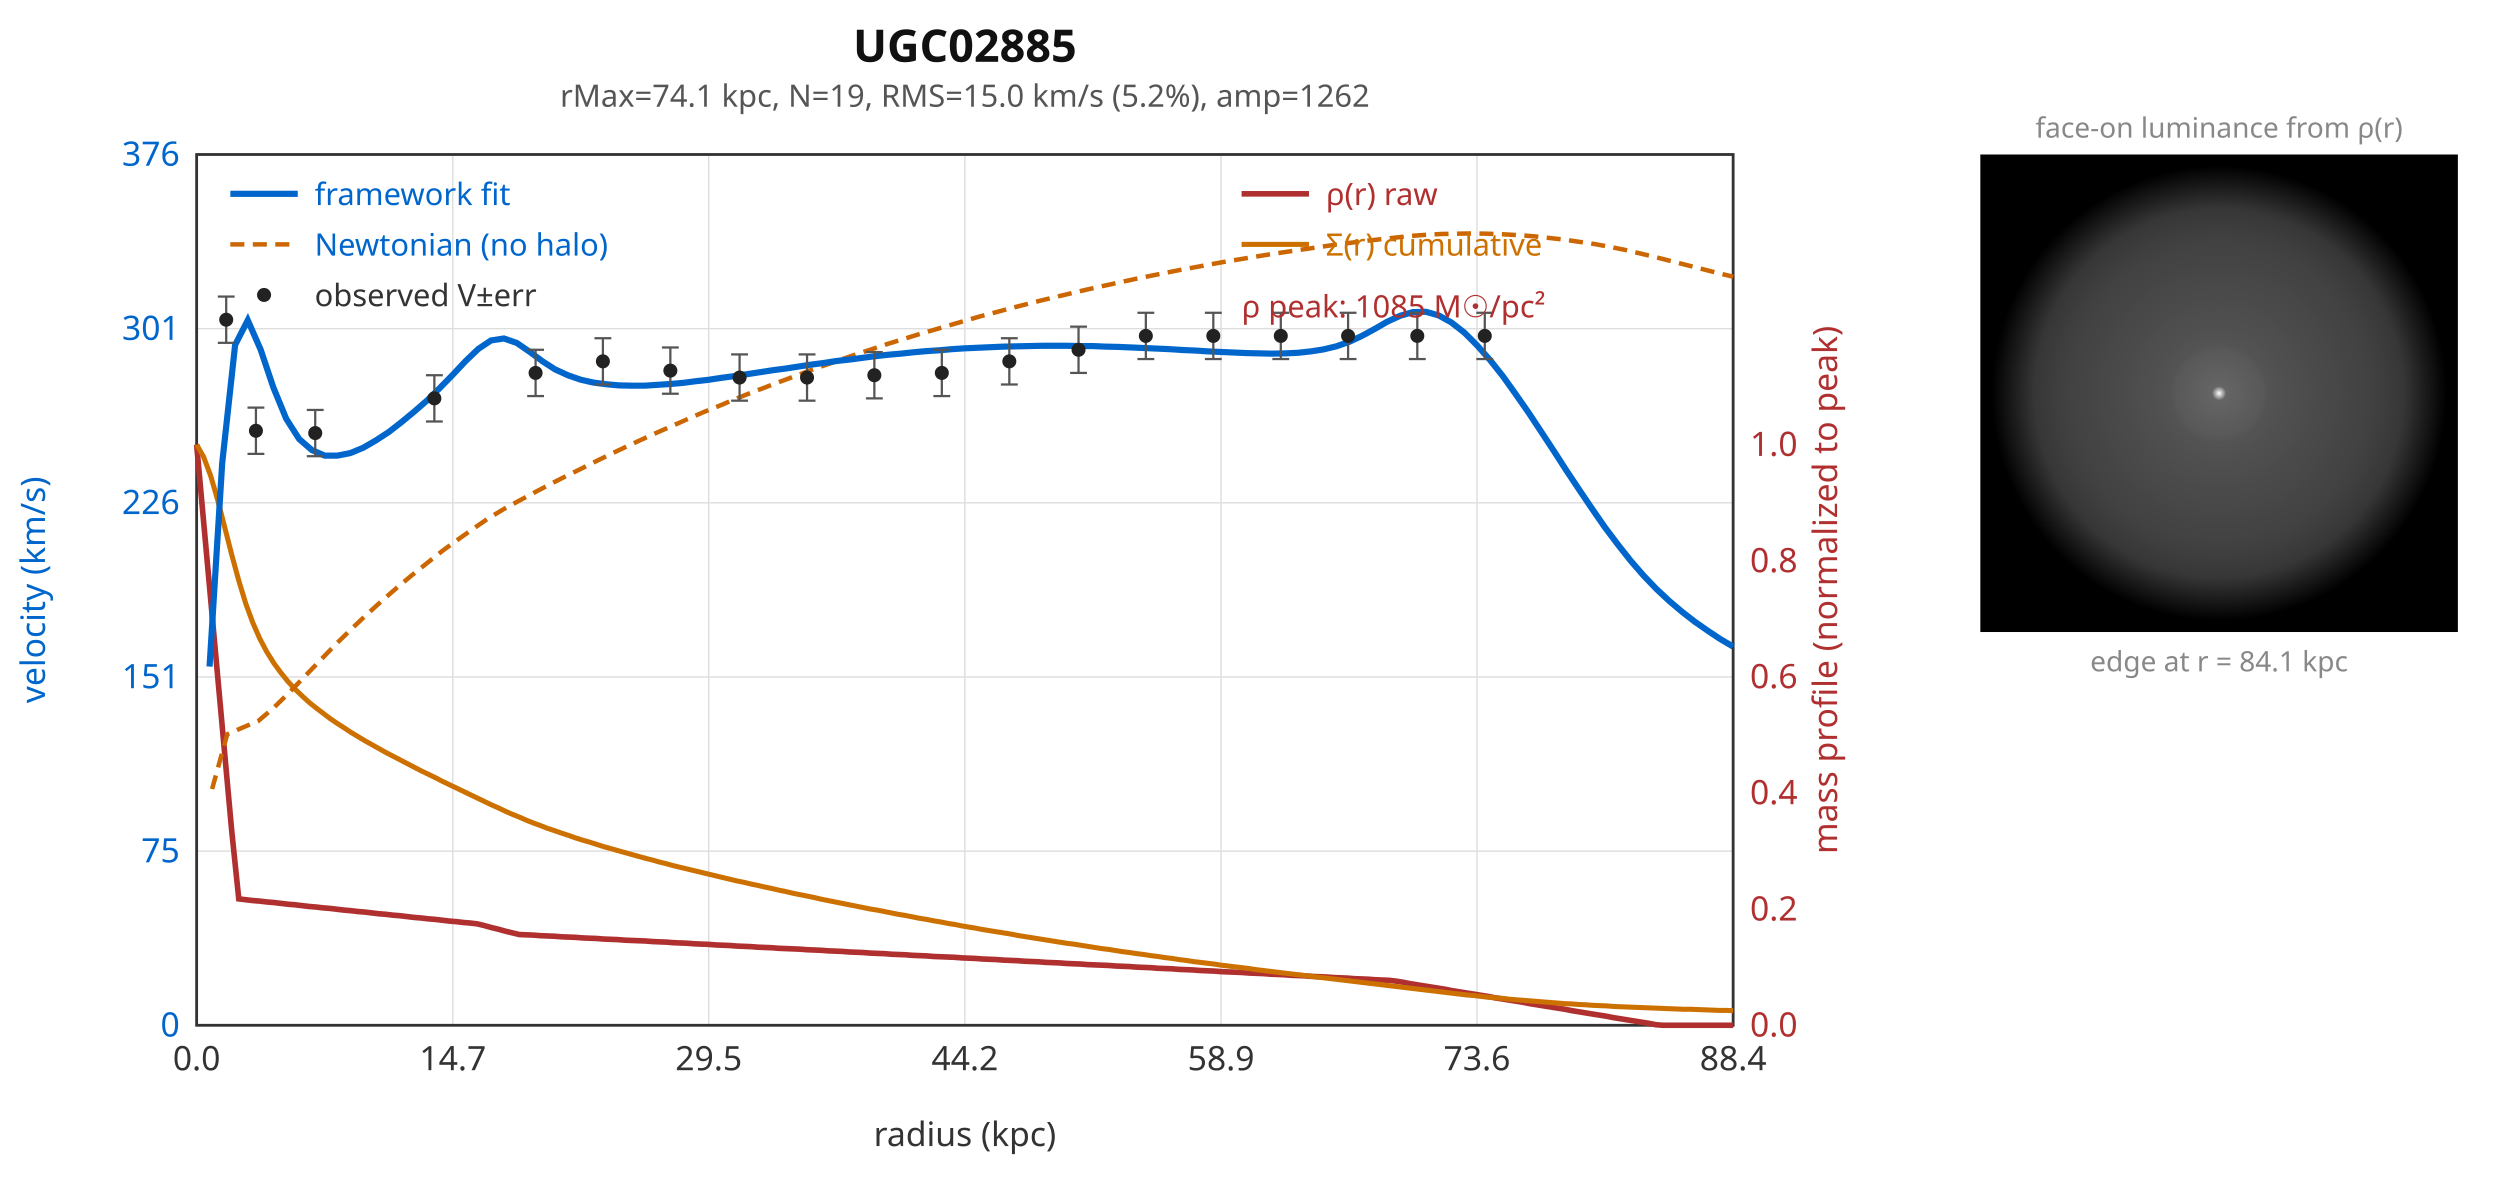
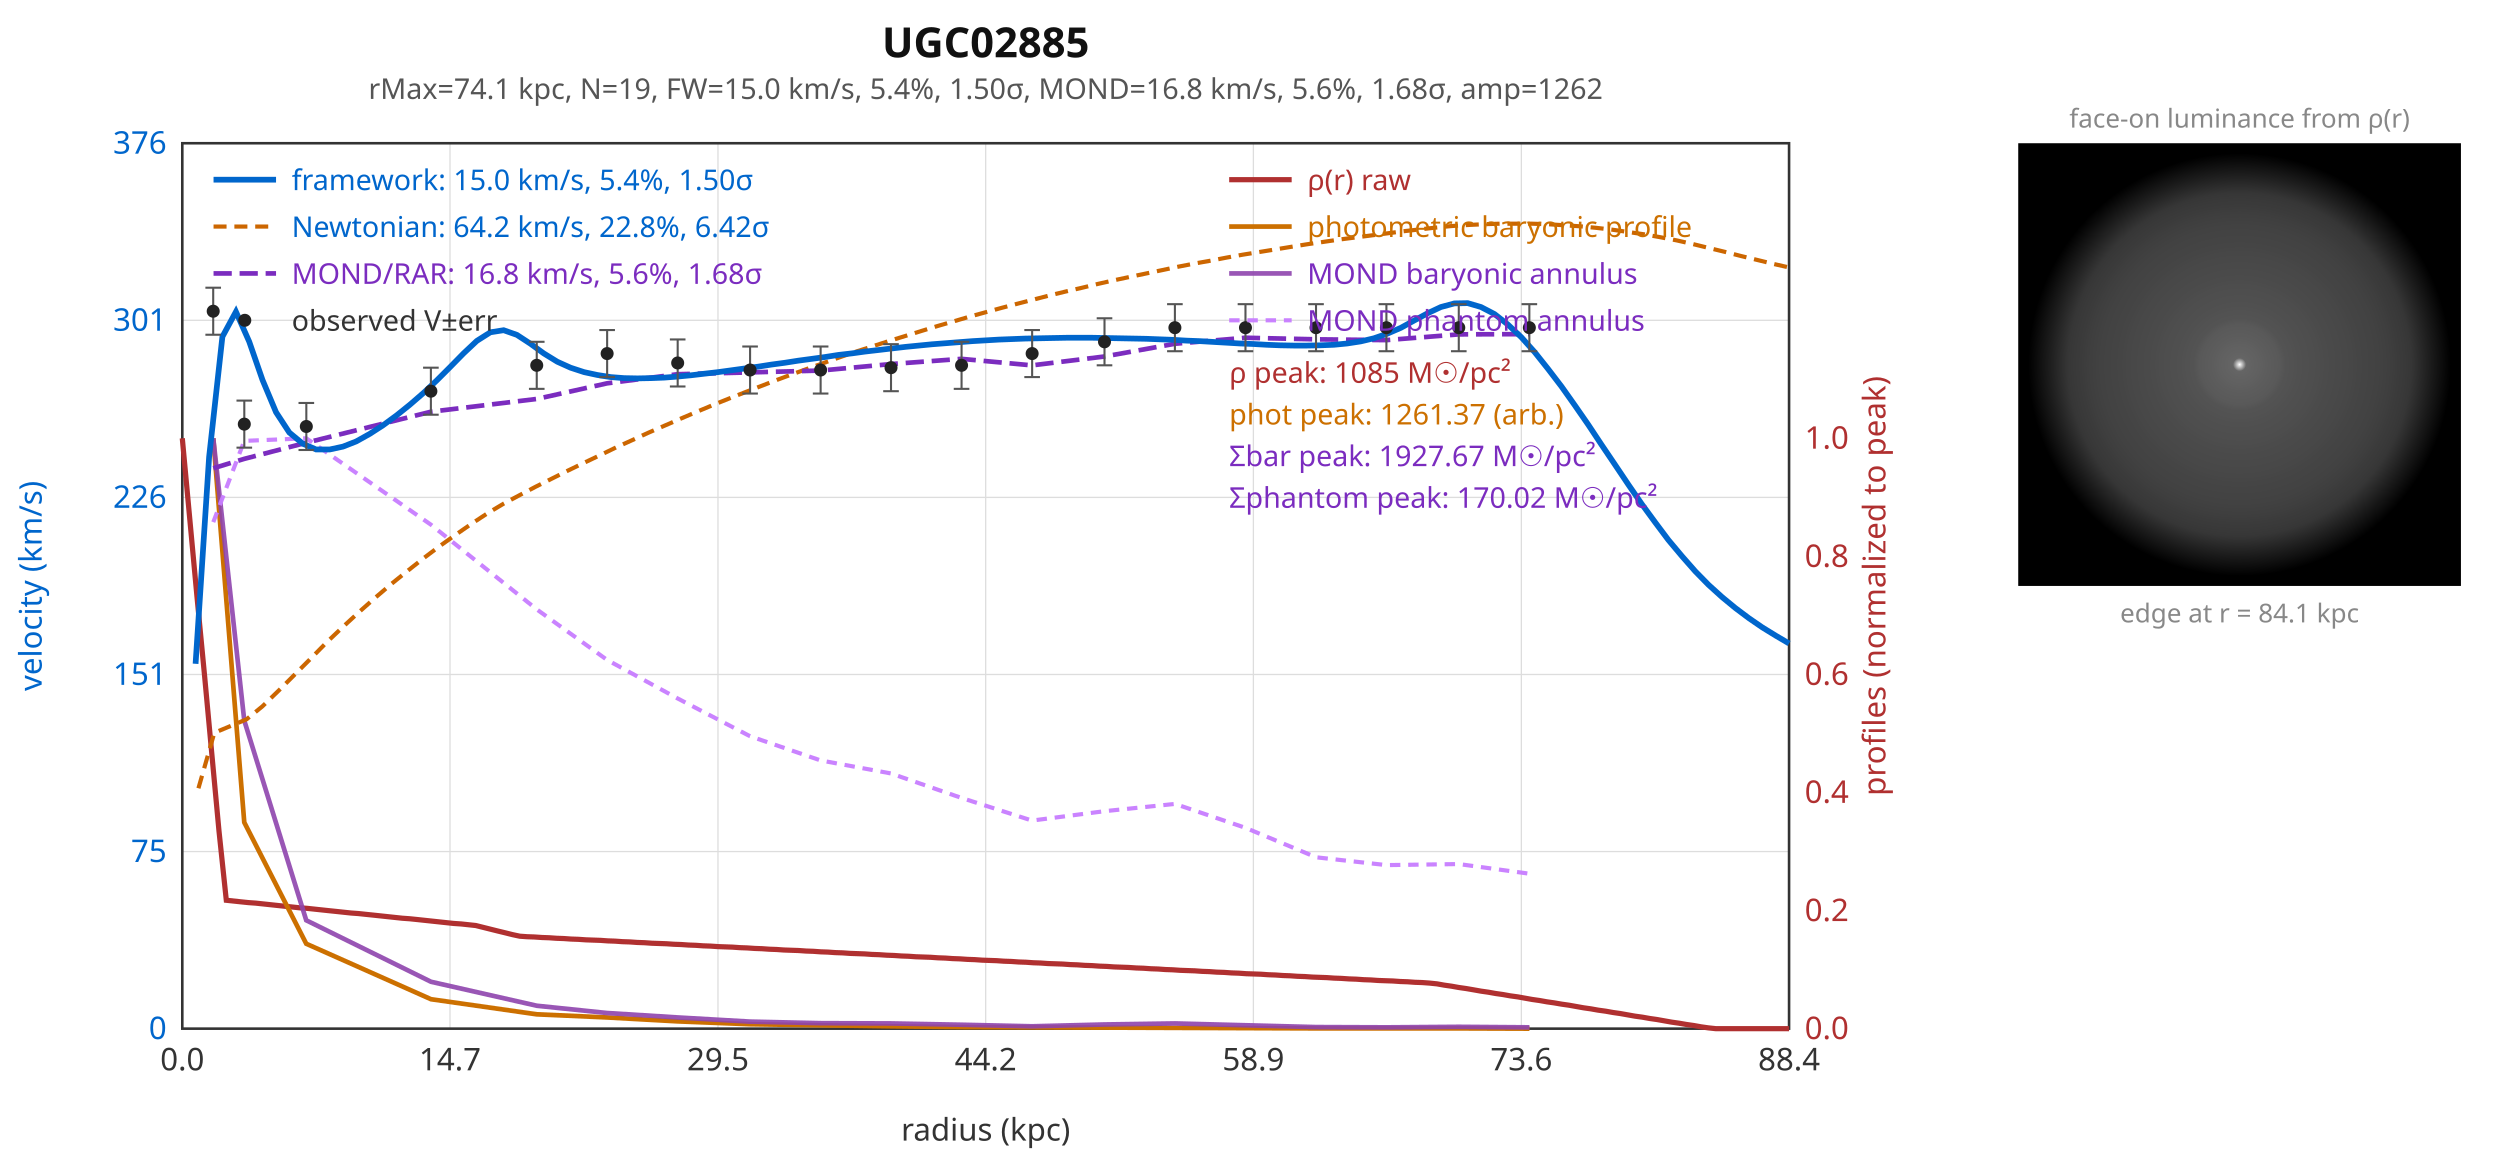
- <svg xmlns="http://www.w3.org/2000/svg" viewBox="0 0 890 420" width="890" height="420" font-family="sans-serif" font-size="12">
+ <svg xmlns="http://www.w3.org/2000/svg" viewBox="0 0 960 450" width="960" height="450" font-family="sans-serif" font-size="12">
  <style>
  .ax { stroke: #333; stroke-width: 1; fill: none; }
  .grid { stroke: #ddd; stroke-width: 0.5; fill: none; }
  .lbl { fill: #333; }
  .lbl-l { fill: #0066cc; }
  .lbl-r { fill: #b03030; }
  .obs { fill: #222; }
  .err { stroke: #555; stroke-width: 0.8; fill: none; }
  .fw { stroke: #0066cc; stroke-width: 2.2; fill: none; }
  .nt { stroke: #cc6600; stroke-width: 1.6; fill: none; stroke-dasharray: 5,3; }
-   .lbl-s { fill: #cc7000; }
+   .mond { stroke: #7b2cbf; stroke-width: 1.8; fill: none; stroke-dasharray: 7,3; }
+   .lbl-p { fill: #cc7000; }
+   .lbl-m { fill: #7b2cbf; }
  .rho { stroke: #b03030; stroke-width: 2.0; fill: none; }
-   .sig { stroke: #cc7000; stroke-width: 1.8; fill: none; }
+   .phot { stroke: #cc7000; stroke-width: 1.8; fill: none; }
+   .mbar { stroke: #8e44ad; stroke-width: 1.8; fill: none; opacity: 0.9; }
+   .mph { stroke: #c77dff; stroke-width: 1.6; fill: none; stroke-dasharray: 4,3; opacity: 0.95; }
  .title { fill: #111; font-size: 16px; font-weight: 600; }
  .subtitle { fill: #555; font-size: 11px; }
  .preview-bg { fill: #000; }
  .preview-lbl { fill: #888; font-size: 10px; }
  .legend { font-size: 11px; }
</style>
-   <text x="343.5" y="22" text-anchor="middle" class="title">UGC02885</text>
-   <text x="343.5" y="38" text-anchor="middle" class="subtitle">rMax=74.1 kpc, N=19, RMS=15.0 km/s (5.2%), amp=1262</text>
-   <line x1="70" y1="365.0" x2="617" y2="365.0" class="grid" />
-   <text x="64" y="369.0" text-anchor="end" class="lbl-l">0</text>
-   <line x1="70" y1="303.0" x2="617" y2="303.0" class="grid" />
-   <text x="64" y="307.0" text-anchor="end" class="lbl-l">75</text>
-   <line x1="70" y1="241.0" x2="617" y2="241.0" class="grid" />
-   <text x="64" y="245.0" text-anchor="end" class="lbl-l">151</text>
-   <line x1="70" y1="179.0" x2="617" y2="179.0" class="grid" />
-   <text x="64" y="183.0" text-anchor="end" class="lbl-l">226</text>
-   <line x1="70" y1="117.0" x2="617" y2="117.0" class="grid" />
-   <text x="64" y="121.0" text-anchor="end" class="lbl-l">301</text>
-   <line x1="70" y1="55.0" x2="617" y2="55.0" class="grid" />
+   <text x="378.5" y="22" text-anchor="middle" class="title">UGC02885</text>
+   <text x="378.5" y="38" text-anchor="middle" class="subtitle">rMax=74.1 kpc, N=19, FW=15.0 km/s, 5.4%, 1.50σ, MOND=16.8 km/s, 5.6%, 1.68σ, amp=1262</text>
+   <line x1="70" y1="395.0" x2="687" y2="395.0" class="grid" />
+   <text x="64" y="399.0" text-anchor="end" class="lbl-l">0</text>
+   <line x1="70" y1="327.0" x2="687" y2="327.0" class="grid" />
+   <text x="64" y="331.0" text-anchor="end" class="lbl-l">75</text>
+   <line x1="70" y1="259.0" x2="687" y2="259.0" class="grid" />
+   <text x="64" y="263.0" text-anchor="end" class="lbl-l">151</text>
+   <line x1="70" y1="191.0" x2="687" y2="191.0" class="grid" />
+   <text x="64" y="195.0" text-anchor="end" class="lbl-l">226</text>
+   <line x1="70" y1="123.0" x2="687" y2="123.0" class="grid" />
+   <text x="64" y="127.0" text-anchor="end" class="lbl-l">301</text>
+   <line x1="70" y1="55.0" x2="687" y2="55.0" class="grid" />
  <text x="64" y="59.0" text-anchor="end" class="lbl-l">376</text>
-   <text x="623" y="369.0" text-anchor="start" class="lbl-r">0.0</text>
-   <text x="623" y="327.7" text-anchor="start" class="lbl-r">0.2</text>
-   <text x="623" y="286.3" text-anchor="start" class="lbl-r">0.4</text>
-   <text x="623" y="245.0" text-anchor="start" class="lbl-r">0.6</text>
-   <text x="623" y="203.7" text-anchor="start" class="lbl-r">0.8</text>
-   <text x="623" y="162.3" text-anchor="start" class="lbl-r">1.0</text>
-   <line x1="70.0" y1="55" x2="70.0" y2="365" class="grid" />
-   <text x="70.0" y="381" text-anchor="middle" class="lbl">0.0</text>
-   <line x1="161.2" y1="55" x2="161.2" y2="365" class="grid" />
-   <text x="161.2" y="381" text-anchor="middle" class="lbl">14.7</text>
-   <line x1="252.3" y1="55" x2="252.3" y2="365" class="grid" />
-   <text x="252.3" y="381" text-anchor="middle" class="lbl">29.5</text>
-   <line x1="343.5" y1="55" x2="343.5" y2="365" class="grid" />
-   <text x="343.5" y="381" text-anchor="middle" class="lbl">44.2</text>
-   <line x1="434.7" y1="55" x2="434.7" y2="365" class="grid" />
-   <text x="434.7" y="381" text-anchor="middle" class="lbl">58.9</text>
-   <line x1="525.8" y1="55" x2="525.8" y2="365" class="grid" />
-   <text x="525.8" y="381" text-anchor="middle" class="lbl">73.6</text>
-   <line x1="617.0" y1="55" x2="617.0" y2="365" class="grid" />
-   <text x="617.0" y="381" text-anchor="middle" class="lbl">88.4</text>
-   <text x="343.5" y="408" text-anchor="middle" class="lbl">radius (kpc)</text>
-   <text x="16" y="210" text-anchor="middle" class="lbl-l" transform="rotate(-90, 16, 210)">velocity (km/s)</text>
-   <text x="654" y="210" text-anchor="middle" class="lbl-r" transform="rotate(-90, 654, 210)">mass profile (normalized to peak)</text>
-   <rect x="70" y="55" width="547" height="310" class="ax" />
-   <path d="M 70.0,158.3 L 72.5,185.9 L 75.0,213.4 L 77.5,240.9 L 80.0,268.4 L 82.5,295.9 L 85.0,320.0 L 87.5,320.3 L 90.0,320.6 L 92.5,320.8 L 95.0,321.1 L 97.5,321.3 L 100.0,321.6 L 102.5,321.9 L 105.0,322.1 L 107.5,322.4 L 110.0,322.7 L 112.5,322.9 L 115.0,323.2 L 117.5,323.4 L 120.0,323.7 L 122.5,324.0 L 124.9,324.2 L 127.4,324.5 L 129.9,324.7 L 132.4,325.0 L 134.9,325.3 L 137.4,325.5 L 139.9,325.8 L 142.4,326.0 L 144.9,326.3 L 147.4,326.6 L 149.9,326.8 L 152.4,327.1 L 154.9,327.3 L 157.4,327.6 L 159.9,327.9 L 162.4,328.1 L 164.9,328.4 L 167.4,328.6 L 169.9,328.9 L 172.4,329.5 L 174.9,330.2 L 177.4,330.8 L 179.9,331.5 L 182.4,332.1 L 184.9,332.7 L 187.4,332.8 L 189.9,332.9 L 192.4,333.1 L 194.9,333.2 L 197.4,333.3 L 199.9,333.5 L 202.4,333.6 L 204.9,333.7 L 207.4,333.9 L 209.9,334.0 L 212.4,334.1 L 214.9,334.3 L 217.4,334.4 L 219.9,334.5 L 222.4,334.7 L 224.9,334.8 L 227.4,334.9 L 229.9,335.0 L 232.4,335.2 L 234.8,335.3 L 237.3,335.4 L 239.8,335.6 L 242.3,335.7 L 244.8,335.8 L 247.3,336.0 L 249.8,336.1 L 252.3,336.2 L 254.8,336.4 L 257.3,336.5 L 259.8,336.6 L 262.3,336.8 L 264.8,336.9 L 267.3,337.0 L 269.8,337.2 L 272.3,337.3 L 274.8,337.4 L 277.3,337.6 L 279.8,337.7 L 282.3,337.8 L 284.8,337.9 L 287.3,338.1 L 289.8,338.2 L 292.3,338.3 L 294.8,338.5 L 297.3,338.6 L 299.8,338.7 L 302.3,338.9 L 304.8,339.0 L 307.3,339.1 L 309.8,339.3 L 312.3,339.4 L 314.8,339.5 L 317.3,339.7 L 319.8,339.8 L 322.3,339.9 L 324.8,340.1 L 327.3,340.2 L 329.8,340.3 L 332.3,340.5 L 334.8,340.6 L 337.3,340.7 L 339.8,340.8 L 342.3,341.0 L 344.7,341.1 L 347.2,341.2 L 349.7,341.4 L 352.2,341.5 L 354.7,341.6 L 357.2,341.8 L 359.7,341.9 L 362.2,342.0 L 364.7,342.2 L 367.2,342.3 L 369.7,342.4 L 372.2,342.6 L 374.7,342.7 L 377.2,342.8 L 379.7,343.0 L 382.2,343.1 L 384.7,343.2 L 387.2,343.4 L 389.7,343.5 L 392.2,343.6 L 394.7,343.7 L 397.2,343.9 L 399.7,344.0 L 402.2,344.1 L 404.7,344.3 L 407.2,344.4 L 409.7,344.5 L 412.2,344.7 L 414.7,344.8 L 417.2,344.9 L 419.7,345.1 L 422.2,345.2 L 424.7,345.3 L 427.2,345.5 L 429.7,345.6 L 432.2,345.7 L 434.7,345.9 L 437.2,346.0 L 439.7,346.1 L 442.2,346.2 L 444.7,346.4 L 447.2,346.5 L 449.7,346.6 L 452.2,346.8 L 454.6,346.9 L 457.1,347.0 L 459.6,347.2 L 462.1,347.3 L 464.6,347.4 L 467.1,347.6 L 469.6,347.7 L 472.1,347.8 L 474.6,348.0 L 477.1,348.1 L 479.6,348.2 L 482.1,348.4 L 484.6,348.5 L 487.1,348.6 L 489.6,348.8 L 492.1,348.9 L 494.6,349.0 L 497.1,349.3 L 499.6,349.7 L 502.1,350.2 L 504.6,350.6 L 507.1,351.0 L 509.6,351.4 L 512.1,351.8 L 514.6,352.2 L 517.1,352.7 L 519.6,353.1 L 522.1,353.5 L 524.6,353.9 L 527.1,354.3 L 529.6,354.7 L 532.1,355.2 L 534.6,355.6 L 537.1,356.0 L 539.6,356.4 L 542.1,356.8 L 544.6,357.3 L 547.1,357.7 L 549.6,358.1 L 552.1,358.5 L 554.6,358.9 L 557.1,359.3 L 559.6,359.8 L 562.1,360.2 L 564.5,360.6 L 567.0,361.0 L 569.5,361.4 L 572.0,361.8 L 574.5,362.3 L 577.0,362.7 L 579.5,363.1 L 582.0,363.5 L 584.5,363.9 L 587.0,364.3 L 589.5,364.8 L 592.0,365.0 L 594.5,365.0 L 597.0,365.0 L 599.5,365.0 L 602.0,365.0 L 604.5,365.0 L 607.0,365.0 L 609.5,365.0 L 612.0,365.0 L 614.5,365.0 L 617.0,365.0" class="rho" />
-   <path d="M 70.0,158.3 L 72.5,162.7 L 75.0,169.4 L 77.5,178.0 L 80.0,187.7 L 82.5,197.5 L 85.0,206.7 L 87.5,214.9 L 90.0,221.7 L 92.5,227.4 L 95.0,232.1 L 97.5,236.1 L 100.0,239.5 L 102.5,242.6 L 105.0,245.3 L 107.5,247.7 L 110.0,250.0 L 112.5,252.0 L 115.0,253.9 L 117.5,255.8 L 120.0,257.5 L 122.5,259.1 L 124.9,260.7 L 127.4,262.2 L 129.9,263.7 L 132.4,265.1 L 134.9,266.5 L 137.4,267.9 L 139.9,269.2 L 142.4,270.5 L 144.9,271.8 L 147.4,273.1 L 149.9,274.4 L 152.4,275.6 L 154.9,276.8 L 157.4,278.1 L 159.9,279.3 L 162.4,280.5 L 164.9,281.7 L 167.4,282.9 L 169.9,284.1 L 172.4,285.3 L 174.9,286.5 L 177.4,287.6 L 179.9,288.8 L 182.4,289.9 L 184.9,290.9 L 187.4,292.0 L 189.9,293.0 L 192.4,293.9 L 194.9,294.9 L 197.4,295.7 L 199.9,296.6 L 202.4,297.4 L 204.9,298.3 L 207.4,299.1 L 209.9,299.8 L 212.4,300.6 L 214.9,301.4 L 217.4,302.1 L 219.9,302.8 L 222.4,303.5 L 224.9,304.2 L 227.4,304.9 L 229.9,305.6 L 232.4,306.2 L 234.8,306.9 L 237.3,307.5 L 239.8,308.2 L 242.3,308.8 L 244.8,309.4 L 247.3,310.0 L 249.8,310.6 L 252.3,311.2 L 254.8,311.8 L 257.3,312.4 L 259.8,313.0 L 262.3,313.6 L 264.8,314.1 L 267.3,314.7 L 269.8,315.2 L 272.3,315.8 L 274.8,316.3 L 277.3,316.9 L 279.8,317.4 L 282.3,318.0 L 284.8,318.5 L 287.3,319.0 L 289.8,319.5 L 292.3,320.1 L 294.8,320.6 L 297.3,321.1 L 299.8,321.6 L 302.3,322.1 L 304.8,322.6 L 307.3,323.1 L 309.8,323.6 L 312.3,324.0 L 314.8,324.5 L 317.3,325.0 L 319.8,325.5 L 322.3,325.9 L 324.8,326.4 L 327.3,326.9 L 329.8,327.3 L 332.3,327.8 L 334.8,328.2 L 337.3,328.7 L 339.8,329.1 L 342.3,329.6 L 344.7,330.0 L 347.2,330.4 L 349.7,330.9 L 352.2,331.3 L 354.7,331.7 L 357.2,332.1 L 359.7,332.5 L 362.2,333.0 L 364.7,333.4 L 367.2,333.8 L 369.7,334.2 L 372.2,334.6 L 374.7,335.0 L 377.2,335.4 L 379.7,335.8 L 382.2,336.1 L 384.7,336.5 L 387.2,336.9 L 389.7,337.3 L 392.2,337.7 L 394.7,338.0 L 397.2,338.4 L 399.7,338.8 L 402.2,339.1 L 404.7,339.5 L 407.2,339.8 L 409.7,340.2 L 412.2,340.5 L 414.7,340.9 L 417.2,341.2 L 419.7,341.6 L 422.2,341.9 L 424.7,342.3 L 427.2,342.6 L 429.7,342.9 L 432.2,343.2 L 434.7,343.6 L 437.2,343.9 L 439.7,344.2 L 442.2,344.5 L 444.7,344.8 L 447.2,345.2 L 449.7,345.5 L 452.2,345.8 L 454.6,346.1 L 457.1,346.4 L 459.6,346.7 L 462.1,347.0 L 464.6,347.3 L 467.1,347.6 L 469.6,347.9 L 472.1,348.2 L 474.6,348.5 L 477.1,348.8 L 479.6,349.1 L 482.1,349.4 L 484.6,349.7 L 487.1,350.0 L 489.6,350.3 L 492.1,350.6 L 494.6,350.9 L 497.1,351.2 L 499.6,351.5 L 502.1,351.8 L 504.6,352.1 L 507.1,352.4 L 509.6,352.7 L 512.1,353.0 L 514.6,353.3 L 517.1,353.6 L 519.6,353.9 L 522.1,354.2 L 524.6,354.4 L 527.1,354.7 L 529.6,355.0 L 532.1,355.2 L 534.6,355.4 L 537.1,355.7 L 539.6,355.9 L 542.1,356.1 L 544.6,356.3 L 547.1,356.5 L 549.6,356.7 L 552.1,356.9 L 554.6,357.1 L 557.1,357.3 L 559.6,357.4 L 562.1,357.6 L 564.5,357.7 L 567.0,357.9 L 569.5,358.0 L 572.0,358.1 L 574.5,358.3 L 577.0,358.4 L 579.5,358.5 L 582.0,358.6 L 584.5,358.7 L 587.0,358.8 L 589.5,358.9 L 592.0,359.0 L 594.5,359.1 L 597.0,359.2 L 599.5,359.3 L 602.0,359.3 L 604.5,359.4 L 607.0,359.5 L 609.5,359.6 L 612.0,359.7 L 614.5,359.7 L 617.0,359.8" class="sig" />
-   <path d="M 75.5,280.9 L 80.9,261.4 L 86.4,259.0 L 91.9,256.7 L 97.3,252.1 L 102.8,246.7 L 108.3,241.0 L 113.8,235.3 L 119.2,229.7 L 124.7,224.3 L 130.2,219.1 L 135.6,214.2 L 141.1,209.4 L 146.6,204.8 L 152.1,200.4 L 157.5,196.1 L 163.0,192.1 L 168.5,188.2 L 173.9,184.5 L 179.4,181.2 L 184.9,178.2 L 190.3,175.3 L 195.8,172.4 L 201.3,169.6 L 206.8,166.9 L 212.2,164.2 L 217.7,161.5 L 223.2,158.9 L 228.6,156.4 L 234.1,153.9 L 239.6,151.5 L 245.0,149.1 L 250.5,146.7 L 256.0,144.5 L 261.4,142.2 L 266.9,140.0 L 272.4,137.9 L 277.9,135.8 L 283.3,133.8 L 288.8,131.7 L 294.3,129.8 L 299.7,127.9 L 305.2,126.0 L 310.7,124.2 L 316.1,122.4 L 321.6,120.7 L 327.1,119.0 L 332.6,117.4 L 338.0,115.8 L 343.5,114.2 L 349.0,112.6 L 354.4,111.2 L 359.9,109.7 L 365.4,108.3 L 370.9,106.9 L 376.3,105.6 L 381.8,104.3 L 387.3,103.0 L 392.7,101.8 L 398.2,100.6 L 403.7,99.4 L 409.1,98.3 L 414.6,97.2 L 420.1,96.1 L 425.6,95.1 L 431.0,94.1 L 436.5,93.1 L 442.0,92.2 L 447.4,91.3 L 452.9,90.4 L 458.4,89.6 L 463.8,88.8 L 469.3,88.0 L 474.8,87.2 L 480.3,86.5 L 485.7,85.8 L 491.2,85.2 L 496.7,84.6 L 502.1,84.0 L 507.6,83.6 L 513.1,83.3 L 518.5,83.2 L 524.0,83.1 L 529.5,83.2 L 535.0,83.4 L 540.4,83.7 L 545.9,84.1 L 551.4,84.7 L 556.8,85.3 L 562.3,86.1 L 567.8,86.9 L 573.2,87.9 L 578.7,89.0 L 584.2,90.3 L 589.6,91.6 L 595.1,93.0 L 600.6,94.4 L 606.1,95.8 L 611.5,97.2 L 617.0,98.5" class="nt" />
-   <path d="M 74.6,237.3 L 79.1,164.9 L 83.7,122.8 L 88.2,114.0 L 92.8,124.5 L 97.3,137.9 L 101.9,149.1 L 106.5,156.3 L 111.0,160.2 L 115.6,162.2 L 120.1,162.2 L 124.7,161.3 L 129.3,159.4 L 133.8,156.8 L 138.4,153.8 L 142.9,150.3 L 147.5,146.5 L 152.1,142.5 L 156.6,138.1 L 161.2,133.4 L 165.7,128.6 L 170.3,124.2 L 174.8,121.2 L 179.4,120.5 L 184.0,122.1 L 188.5,125.2 L 193.1,128.6 L 197.6,131.5 L 202.2,133.6 L 206.8,135.2 L 211.3,136.2 L 215.9,136.8 L 220.4,137.2 L 225.0,137.3 L 229.5,137.3 L 234.1,137.0 L 238.7,136.7 L 243.2,136.3 L 247.8,135.7 L 252.3,135.2 L 256.9,134.5 L 261.4,133.9 L 266.0,133.2 L 270.6,132.5 L 275.1,131.8 L 279.7,131.2 L 284.2,130.5 L 288.8,129.8 L 293.4,129.2 L 297.9,128.5 L 302.5,128.0 L 307.0,127.4 L 311.6,126.8 L 316.1,126.3 L 320.7,125.9 L 325.3,125.4 L 329.8,125.0 L 334.4,124.7 L 338.9,124.3 L 343.5,124.0 L 348.1,123.8 L 352.6,123.6 L 357.2,123.4 L 361.7,123.3 L 366.3,123.2 L 370.9,123.1 L 375.4,123.1 L 380.0,123.1 L 384.5,123.2 L 389.1,123.2 L 393.6,123.4 L 398.2,123.5 L 402.8,123.7 L 407.3,123.9 L 411.9,124.1 L 416.4,124.3 L 421.0,124.6 L 425.6,124.8 L 430.1,125.1 L 434.7,125.3 L 439.2,125.5 L 443.8,125.7 L 448.3,125.8 L 452.9,125.9 L 457.5,125.8 L 462.0,125.6 L 466.6,125.1 L 471.1,124.4 L 475.7,123.3 L 480.3,121.7 L 484.8,119.6 L 489.4,117.1 L 493.9,114.5 L 498.5,112.4 L 503.0,111.1 L 507.6,111.0 L 512.2,112.3 L 516.7,114.8 L 521.3,118.4 L 525.8,122.9 L 530.4,128.1 L 535.0,133.9 L 539.5,140.2 L 544.1,146.8 L 548.6,153.6 L 553.2,160.6 L 557.7,167.6 L 562.3,174.5 L 566.9,181.3 L 571.4,187.8 L 576.0,193.9 L 580.5,199.6 L 585.1,204.9 L 589.6,209.6 L 594.2,213.9 L 598.8,217.8 L 603.3,221.3 L 607.9,224.5 L 612.4,227.5 L 617.0,230.2" class="fw" />
-   <line x1="80.53" y1="105.58" x2="80.53" y2="122.05" class="err" />
-   <line x1="77.53" y1="105.58" x2="83.53" y2="105.58" class="err" />
-   <line x1="77.53" y1="122.05" x2="83.53" y2="122.05" class="err" />
-   <circle cx="80.53" cy="113.82" r="2.5" class="obs" />
-   <line x1="91.11" y1="145.11" x2="91.11" y2="161.58" class="err" />
-   <line x1="88.11" y1="145.11" x2="94.11" y2="145.11" class="err" />
-   <line x1="88.11" y1="161.58" x2="94.11" y2="161.58" class="err" />
-   <circle cx="91.11" cy="153.35" r="2.5" class="obs" />
-   <line x1="112.22" y1="145.94" x2="112.22" y2="162.41" class="err" />
-   <line x1="109.22" y1="145.94" x2="115.22" y2="145.94" class="err" />
-   <line x1="109.22" y1="162.41" x2="115.22" y2="162.41" class="err" />
-   <circle cx="112.22" cy="154.17" r="2.5" class="obs" />
-   <line x1="154.63" y1="133.58" x2="154.63" y2="150.05" class="err" />
-   <line x1="151.63" y1="133.58" x2="157.63" y2="133.58" class="err" />
-   <line x1="151.63" y1="150.05" x2="157.63" y2="150.05" class="err" />
-   <circle cx="154.63" cy="141.82" r="2.5" class="obs" />
-   <line x1="190.67" y1="124.52" x2="190.67" y2="141.00" class="err" />
-   <line x1="187.67" y1="124.52" x2="193.67" y2="124.52" class="err" />
-   <line x1="187.67" y1="141.00" x2="193.67" y2="141.00" class="err" />
-   <circle cx="190.67" cy="132.76" r="2.5" class="obs" />
-   <line x1="214.63" y1="120.41" x2="214.63" y2="136.88" class="err" />
-   <line x1="211.63" y1="120.41" x2="217.63" y2="120.41" class="err" />
-   <line x1="211.63" y1="136.88" x2="217.63" y2="136.88" class="err" />
-   <circle cx="214.63" cy="128.64" r="2.5" class="obs" />
-   <line x1="238.65" y1="123.70" x2="238.65" y2="140.17" class="err" />
-   <line x1="235.65" y1="123.70" x2="241.65" y2="123.70" class="err" />
-   <line x1="235.65" y1="140.17" x2="241.65" y2="140.17" class="err" />
-   <circle cx="238.65" cy="131.94" r="2.5" class="obs" />
-   <line x1="263.29" y1="126.17" x2="263.29" y2="142.64" class="err" />
-   <line x1="260.29" y1="126.17" x2="266.29" y2="126.17" class="err" />
-   <line x1="260.29" y1="142.64" x2="266.29" y2="142.64" class="err" />
-   <circle cx="263.29" cy="134.41" r="2.5" class="obs" />
-   <line x1="287.31" y1="126.17" x2="287.31" y2="142.64" class="err" />
-   <line x1="284.31" y1="126.17" x2="290.31" y2="126.17" class="err" />
-   <line x1="284.31" y1="142.64" x2="290.31" y2="142.64" class="err" />
-   <circle cx="287.31" cy="134.41" r="2.5" class="obs" />
-   <line x1="311.27" y1="125.35" x2="311.27" y2="141.82" class="err" />
-   <line x1="308.27" y1="125.35" x2="314.27" y2="125.35" class="err" />
-   <line x1="308.27" y1="141.82" x2="314.27" y2="141.82" class="err" />
-   <circle cx="311.27" cy="133.58" r="2.5" class="obs" />
-   <line x1="335.29" y1="124.52" x2="335.29" y2="141.00" class="err" />
-   <line x1="332.29" y1="124.52" x2="338.29" y2="124.52" class="err" />
-   <line x1="332.29" y1="141.00" x2="338.29" y2="141.00" class="err" />
-   <circle cx="335.29" cy="132.76" r="2.5" class="obs" />
-   <line x1="359.32" y1="120.41" x2="359.32" y2="136.88" class="err" />
-   <line x1="356.32" y1="120.41" x2="362.32" y2="120.41" class="err" />
-   <line x1="356.32" y1="136.88" x2="362.32" y2="136.88" class="err" />
-   <circle cx="359.32" cy="128.64" r="2.5" class="obs" />
-   <line x1="383.96" y1="116.29" x2="383.96" y2="132.76" class="err" />
-   <line x1="380.96" y1="116.29" x2="386.96" y2="116.29" class="err" />
-   <line x1="380.96" y1="132.76" x2="386.96" y2="132.76" class="err" />
-   <circle cx="383.96" cy="124.52" r="2.5" class="obs" />
-   <line x1="407.92" y1="111.35" x2="407.92" y2="127.82" class="err" />
-   <line x1="404.92" y1="111.35" x2="410.92" y2="111.35" class="err" />
-   <line x1="404.92" y1="127.82" x2="410.92" y2="127.82" class="err" />
-   <circle cx="407.92" cy="119.58" r="2.5" class="obs" />
-   <line x1="431.94" y1="111.35" x2="431.94" y2="127.82" class="err" />
-   <line x1="428.94" y1="111.35" x2="434.94" y2="111.35" class="err" />
-   <line x1="428.94" y1="127.82" x2="434.94" y2="127.82" class="err" />
-   <circle cx="431.94" cy="119.58" r="2.5" class="obs" />
-   <line x1="455.96" y1="111.35" x2="455.96" y2="127.82" class="err" />
-   <line x1="452.96" y1="111.35" x2="458.96" y2="111.35" class="err" />
-   <line x1="452.96" y1="127.82" x2="458.96" y2="127.82" class="err" />
-   <circle cx="455.96" cy="119.58" r="2.5" class="obs" />
-   <line x1="479.92" y1="111.35" x2="479.92" y2="127.82" class="err" />
-   <line x1="476.92" y1="111.35" x2="482.92" y2="111.35" class="err" />
-   <line x1="476.92" y1="127.82" x2="482.92" y2="127.82" class="err" />
-   <circle cx="479.92" cy="119.58" r="2.5" class="obs" />
-   <line x1="504.56" y1="111.35" x2="504.56" y2="127.82" class="err" />
-   <line x1="501.56" y1="111.35" x2="507.56" y2="111.35" class="err" />
-   <line x1="501.56" y1="127.82" x2="507.56" y2="127.82" class="err" />
-   <circle cx="504.56" cy="119.58" r="2.5" class="obs" />
-   <line x1="528.58" y1="111.35" x2="528.58" y2="127.82" class="err" />
-   <line x1="525.58" y1="111.35" x2="531.58" y2="111.35" class="err" />
-   <line x1="525.58" y1="127.82" x2="531.58" y2="127.82" class="err" />
-   <circle cx="528.58" cy="119.58" r="2.5" class="obs" />
+   <text x="693" y="399.0" text-anchor="start" class="lbl-r">0.0</text>
+   <text x="693" y="353.7" text-anchor="start" class="lbl-r">0.2</text>
+   <text x="693" y="308.3" text-anchor="start" class="lbl-r">0.4</text>
+   <text x="693" y="263.0" text-anchor="start" class="lbl-r">0.6</text>
+   <text x="693" y="217.7" text-anchor="start" class="lbl-r">0.8</text>
+   <text x="693" y="172.3" text-anchor="start" class="lbl-r">1.0</text>
+   <line x1="70.0" y1="55" x2="70.0" y2="395" class="grid" />
+   <text x="70.0" y="411" text-anchor="middle" class="lbl">0.0</text>
+   <line x1="172.8" y1="55" x2="172.8" y2="395" class="grid" />
+   <text x="172.8" y="411" text-anchor="middle" class="lbl">14.7</text>
+   <line x1="275.7" y1="55" x2="275.7" y2="395" class="grid" />
+   <text x="275.7" y="411" text-anchor="middle" class="lbl">29.5</text>
+   <line x1="378.5" y1="55" x2="378.5" y2="395" class="grid" />
+   <text x="378.5" y="411" text-anchor="middle" class="lbl">44.2</text>
+   <line x1="481.3" y1="55" x2="481.3" y2="395" class="grid" />
+   <text x="481.3" y="411" text-anchor="middle" class="lbl">58.9</text>
+   <line x1="584.2" y1="55" x2="584.2" y2="395" class="grid" />
+   <text x="584.2" y="411" text-anchor="middle" class="lbl">73.6</text>
+   <line x1="687.0" y1="55" x2="687.0" y2="395" class="grid" />
+   <text x="687.0" y="411" text-anchor="middle" class="lbl">88.4</text>
+   <text x="378.5" y="438" text-anchor="middle" class="lbl">radius (kpc)</text>
+   <text x="16" y="225" text-anchor="middle" class="lbl-l" transform="rotate(-90, 16, 225)">velocity (km/s)</text>
+   <text x="724" y="225" text-anchor="middle" class="lbl-r" transform="rotate(-90, 724, 225)">profiles (normalized to peak)</text>
+   <rect x="70" y="55" width="617" height="340" class="ax" />
+   <path d="M 70.0,168.3 L 72.8,198.5 L 75.6,228.7 L 78.5,258.9 L 81.3,289.1 L 84.1,319.2 L 86.9,345.7 L 89.7,346.0 L 92.5,346.3 L 95.4,346.6 L 98.2,346.8 L 101.0,347.1 L 103.8,347.4 L 106.6,347.7 L 109.4,348.0 L 112.3,348.3 L 115.1,348.6 L 117.9,348.8 L 120.7,349.1 L 123.5,349.4 L 126.3,349.7 L 129.2,350.0 L 132.0,350.3 L 134.8,350.6 L 137.6,350.8 L 140.4,351.1 L 143.3,351.4 L 146.1,351.7 L 148.9,352.0 L 151.7,352.3 L 154.5,352.6 L 157.3,352.8 L 160.2,353.1 L 163.0,353.4 L 165.8,353.7 L 168.6,354.0 L 171.4,354.3 L 174.2,354.6 L 177.1,354.8 L 179.9,355.1 L 182.7,355.4 L 185.5,356.1 L 188.3,356.8 L 191.1,357.5 L 194.0,358.2 L 196.8,358.9 L 199.6,359.5 L 202.4,359.7 L 205.2,359.8 L 208.1,360.0 L 210.9,360.1 L 213.7,360.3 L 216.5,360.4 L 219.3,360.6 L 222.1,360.7 L 225.0,360.9 L 227.8,361.0 L 230.6,361.1 L 233.4,361.3 L 236.2,361.4 L 239.0,361.6 L 241.9,361.7 L 244.7,361.9 L 247.5,362.0 L 250.3,362.2 L 253.1,362.3 L 255.9,362.4 L 258.8,362.6 L 261.6,362.7 L 264.4,362.9 L 267.2,363.0 L 270.0,363.2 L 272.8,363.3 L 275.7,363.5 L 278.5,363.6 L 281.3,363.7 L 284.1,363.9 L 286.9,364.0 L 289.8,364.2 L 292.6,364.3 L 295.4,364.5 L 298.2,364.6 L 301.0,364.8 L 303.8,364.9 L 306.7,365.0 L 309.5,365.2 L 312.3,365.3 L 315.1,365.5 L 317.9,365.6 L 320.7,365.8 L 323.6,365.9 L 326.4,366.1 L 329.2,366.2 L 332.0,366.3 L 334.8,366.5 L 337.6,366.6 L 340.5,366.8 L 343.3,366.9 L 346.1,367.1 L 348.9,367.2 L 351.7,367.4 L 354.6,367.5 L 357.4,367.6 L 360.2,367.8 L 363.0,367.9 L 365.8,368.1 L 368.6,368.2 L 371.5,368.4 L 374.3,368.5 L 377.1,368.7 L 379.9,368.8 L 382.7,368.9 L 385.5,369.1 L 388.4,369.2 L 391.2,369.4 L 394.0,369.5 L 396.8,369.7 L 399.6,369.8 L 402.4,370.0 L 405.3,370.1 L 408.1,370.2 L 410.9,370.4 L 413.7,370.5 L 416.5,370.7 L 419.4,370.8 L 422.2,371.0 L 425.0,371.1 L 427.8,371.3 L 430.6,371.4 L 433.4,371.5 L 436.3,371.7 L 439.1,371.8 L 441.9,372.0 L 444.7,372.1 L 447.5,372.3 L 450.3,372.4 L 453.2,372.6 L 456.0,372.7 L 458.8,372.8 L 461.6,373.0 L 464.4,373.1 L 467.2,373.3 L 470.1,373.4 L 472.9,373.6 L 475.7,373.7 L 478.5,373.9 L 481.3,374.0 L 484.2,374.1 L 487.0,374.3 L 489.8,374.4 L 492.6,374.6 L 495.4,374.7 L 498.2,374.9 L 501.1,375.0 L 503.9,375.2 L 506.7,375.3 L 509.5,375.4 L 512.3,375.6 L 515.1,375.7 L 518.0,375.9 L 520.8,376.0 L 523.6,376.2 L 526.4,376.3 L 529.2,376.5 L 532.0,376.6 L 534.9,376.7 L 537.7,376.9 L 540.5,377.0 L 543.3,377.2 L 546.1,377.3 L 548.9,377.5 L 551.8,377.8 L 554.6,378.3 L 557.4,378.7 L 560.2,379.2 L 563.0,379.6 L 565.9,380.1 L 568.7,380.6 L 571.5,381.0 L 574.3,381.5 L 577.1,381.9 L 579.9,382.4 L 582.8,382.8 L 585.6,383.3 L 588.4,383.8 L 591.2,384.2 L 594.0,384.7 L 596.8,385.1 L 599.7,385.6 L 602.5,386.0 L 605.3,386.5 L 608.1,387.0 L 610.9,387.4 L 613.7,387.9 L 616.6,388.3 L 619.4,388.8 L 622.2,389.2 L 625.0,389.7 L 627.8,390.2 L 630.7,390.6 L 633.5,391.1 L 636.3,391.5 L 639.1,392.0 L 641.9,392.5 L 644.7,392.9 L 647.6,393.4 L 650.4,393.8 L 653.2,394.3 L 656.0,394.7 L 658.8,395.0 L 661.6,395.0 L 664.5,395.0 L 667.3,395.0 L 670.1,395.0 L 672.9,395.0 L 675.7,395.0 L 678.5,395.0 L 681.4,395.0 L 684.2,395.0 L 687.0,395.0" class="rho" />
+   <path d="M 81.9,168.3 L 93.8,315.8 L 117.6,362.4 L 165.5,383.7 L 206.1,389.5 L 233.1,390.7 L 260.2,392.2 L 288.0,393.3 L 315.1,393.7 L 342.1,394.1 L 369.2,394.4 L 396.3,394.5 L 424.1,394.6 L 451.2,394.7 L 478.3,394.8 L 505.4,394.9 L 532.4,394.9 L 560.2,394.9 L 587.3,395.0" class="phot" />
+   <path d="M 81.9,168.3 L 93.8,276.7 L 117.6,353.4 L 165.5,377.0 L 206.1,386.2 L 233.1,389.0 L 260.2,390.7 L 288.0,392.3 L 315.1,392.9 L 342.1,393.0 L 369.2,393.5 L 396.3,394.1 L 424.1,393.4 L 451.2,393.0 L 478.3,393.7 L 505.4,394.4 L 532.4,394.5 L 560.2,394.3 L 587.3,394.5" class="mbar" />
+   <path d="M 81.9,200.5 L 93.8,169.3 L 117.6,168.3 L 165.5,201.5 L 206.1,234.0 L 233.1,253.4 L 260.2,268.2 L 288.0,282.7 L 315.1,292.0 L 342.1,297.0 L 369.2,306.4 L 396.3,315.1 L 424.1,311.5 L 451.2,308.7 L 478.3,317.9 L 505.4,329.2 L 532.4,332.2 L 560.2,331.8 L 587.3,335.5" class="mph" />
+   <path d="M 76.2,302.7 L 82.3,281.4 L 88.5,278.8 L 94.7,276.2 L 100.8,271.2 L 107.0,265.2 L 113.2,259.0 L 119.4,252.8 L 125.5,246.6 L 131.7,240.7 L 137.9,235.0 L 144.0,229.6 L 150.2,224.3 L 156.4,219.3 L 162.6,214.4 L 168.7,209.8 L 174.9,205.4 L 181.1,201.1 L 187.2,197.1 L 193.4,193.4 L 199.6,190.1 L 205.7,186.9 L 211.9,183.8 L 218.1,180.7 L 224.3,177.7 L 230.4,174.8 L 236.6,171.8 L 242.8,169.0 L 248.9,166.2 L 255.1,163.5 L 261.3,160.8 L 267.4,158.2 L 273.6,155.6 L 279.8,153.1 L 285.9,150.7 L 292.1,148.3 L 298.3,145.9 L 304.5,143.6 L 310.6,141.4 L 316.8,139.2 L 323.0,137.0 L 329.1,134.9 L 335.3,132.9 L 341.5,130.9 L 347.7,129.0 L 353.8,127.1 L 360.0,125.2 L 366.2,123.4 L 372.3,121.6 L 378.5,119.9 L 384.7,118.2 L 390.8,116.6 L 397.0,115.0 L 403.2,113.4 L 409.4,111.9 L 415.5,110.5 L 421.7,109.0 L 427.9,107.6 L 434.0,106.3 L 440.2,105.0 L 446.4,103.7 L 452.5,102.4 L 458.7,101.2 L 464.9,100.1 L 471.1,98.9 L 477.2,97.8 L 483.4,96.8 L 489.6,95.8 L 495.7,94.8 L 501.9,93.8 L 508.1,92.9 L 514.2,92.0 L 520.4,91.2 L 526.6,90.4 L 532.8,89.6 L 538.9,88.8 L 545.1,88.1 L 551.3,87.4 L 557.4,86.8 L 563.6,86.4 L 569.8,86.1 L 575.9,85.9 L 582.1,85.9 L 588.3,85.9 L 594.4,86.1 L 600.6,86.5 L 606.8,86.9 L 613.0,87.5 L 619.1,88.2 L 625.3,89.1 L 631.5,90.0 L 637.6,91.1 L 643.8,92.3 L 650.0,93.7 L 656.1,95.2 L 662.3,96.7 L 668.5,98.3 L 674.7,99.8 L 680.8,101.3 L 687.0,102.7" class="nt" />
+   <path d="M 81.9,179.8 L 93.8,176.2 L 117.6,170.0 L 165.5,158.1 L 206.1,153.2 L 233.1,147.2 L 260.2,143.7 L 288.0,143.0 L 315.1,142.3 L 342.1,139.8 L 369.2,137.8 L 396.3,140.3 L 424.1,136.9 L 451.2,132.0 L 478.3,129.7 L 505.4,130.3 L 532.4,130.6 L 560.2,128.4 L 587.3,128.3" class="mond" />
+   <path d="M 75.1,254.9 L 80.3,175.5 L 85.4,129.3 L 90.6,119.7 L 95.7,131.2 L 100.8,145.9 L 106.0,158.3 L 111.1,166.1 L 116.3,170.4 L 121.4,172.6 L 126.6,172.6 L 131.7,171.5 L 136.8,169.5 L 142.0,166.6 L 147.1,163.3 L 152.3,159.5 L 157.4,155.4 L 162.6,150.9 L 167.7,146.1 L 172.8,141.0 L 178.0,135.7 L 183.1,130.9 L 188.3,127.6 L 193.4,126.8 L 198.5,128.6 L 203.7,132.0 L 208.8,135.7 L 214.0,138.9 L 219.1,141.2 L 224.3,142.9 L 229.4,144.0 L 234.5,144.8 L 239.7,145.2 L 244.8,145.3 L 250.0,145.2 L 255.1,145.0 L 260.2,144.6 L 265.4,144.1 L 270.5,143.5 L 275.7,142.9 L 280.8,142.2 L 285.9,141.5 L 291.1,140.8 L 296.2,140.0 L 301.4,139.3 L 306.5,138.5 L 311.7,137.8 L 316.8,137.1 L 321.9,136.3 L 327.1,135.7 L 332.2,135.0 L 337.4,134.4 L 342.5,133.8 L 347.7,133.2 L 352.8,132.7 L 357.9,132.2 L 363.1,131.8 L 368.2,131.4 L 373.4,131.0 L 378.5,130.7 L 383.6,130.4 L 388.8,130.2 L 393.9,130.0 L 399.1,129.9 L 404.2,129.8 L 409.4,129.7 L 414.5,129.7 L 419.6,129.7 L 424.8,129.8 L 429.9,129.9 L 435.1,130.0 L 440.2,130.1 L 445.3,130.3 L 450.5,130.5 L 455.6,130.8 L 460.8,131.0 L 465.9,131.3 L 471.1,131.6 L 476.2,131.9 L 481.3,132.1 L 486.5,132.4 L 491.6,132.6 L 496.8,132.7 L 501.9,132.7 L 507.0,132.6 L 512.2,132.4 L 517.3,131.9 L 522.5,131.1 L 527.6,129.9 L 532.8,128.1 L 537.9,125.9 L 543.0,123.1 L 548.2,120.3 L 553.3,117.9 L 558.5,116.5 L 563.6,116.4 L 568.7,117.9 L 573.9,120.6 L 579.0,124.6 L 584.2,129.5 L 589.3,135.2 L 594.4,141.6 L 599.6,148.4 L 604.7,155.6 L 609.9,163.1 L 615.0,170.8 L 620.2,178.5 L 625.3,186.1 L 630.4,193.5 L 635.6,200.6 L 640.7,207.4 L 645.9,213.6 L 651.0,219.4 L 656.1,224.6 L 661.3,229.3 L 666.4,233.5 L 671.6,237.4 L 676.7,240.9 L 681.9,244.1 L 687.0,247.1" class="fw" />
+   <line x1="81.87" y1="110.48" x2="81.87" y2="128.54" class="err" />
+   <line x1="78.87" y1="110.48" x2="84.87" y2="110.48" class="err" />
+   <line x1="78.87" y1="128.54" x2="84.87" y2="128.54" class="err" />
+   <circle cx="81.87" cy="119.51" r="2.5" class="obs" />
+   <line x1="93.81" y1="153.83" x2="93.81" y2="171.90" class="err" />
+   <line x1="90.81" y1="153.83" x2="96.81" y2="153.83" class="err" />
+   <line x1="90.81" y1="171.90" x2="96.81" y2="171.90" class="err" />
+   <circle cx="93.81" cy="162.87" r="2.5" class="obs" />
+   <line x1="117.63" y1="154.74" x2="117.63" y2="172.80" class="err" />
+   <line x1="114.63" y1="154.74" x2="120.63" y2="154.74" class="err" />
+   <line x1="114.63" y1="172.80" x2="120.63" y2="172.80" class="err" />
+   <circle cx="117.63" cy="163.77" r="2.5" class="obs" />
+   <line x1="165.46" y1="141.19" x2="165.46" y2="159.25" class="err" />
+   <line x1="162.46" y1="141.19" x2="168.46" y2="141.19" class="err" />
+   <line x1="162.46" y1="159.25" x2="168.46" y2="159.25" class="err" />
+   <circle cx="165.46" cy="150.22" r="2.5" class="obs" />
+   <line x1="206.11" y1="131.25" x2="206.11" y2="149.32" class="err" />
+   <line x1="203.11" y1="131.25" x2="209.11" y2="131.25" class="err" />
+   <line x1="203.11" y1="149.32" x2="209.11" y2="149.32" class="err" />
+   <circle cx="206.11" cy="140.28" r="2.5" class="obs" />
+   <line x1="233.14" y1="126.74" x2="233.14" y2="144.80" class="err" />
+   <line x1="230.14" y1="126.74" x2="236.14" y2="126.74" class="err" />
+   <line x1="230.14" y1="144.80" x2="236.14" y2="144.80" class="err" />
+   <circle cx="233.14" cy="135.77" r="2.5" class="obs" />
+   <line x1="260.23" y1="130.35" x2="260.23" y2="148.41" class="err" />
+   <line x1="257.23" y1="130.35" x2="263.23" y2="130.35" class="err" />
+   <line x1="257.23" y1="148.41" x2="263.23" y2="148.41" class="err" />
+   <circle cx="260.23" cy="139.38" r="2.5" class="obs" />
+   <line x1="288.03" y1="133.06" x2="288.03" y2="151.12" class="err" />
+   <line x1="285.03" y1="133.06" x2="291.03" y2="133.06" class="err" />
+   <line x1="285.03" y1="151.12" x2="291.03" y2="151.12" class="err" />
+   <circle cx="288.03" cy="142.09" r="2.5" class="obs" />
+   <line x1="315.12" y1="133.06" x2="315.12" y2="151.12" class="err" />
+   <line x1="312.12" y1="133.06" x2="318.12" y2="133.06" class="err" />
+   <line x1="312.12" y1="151.12" x2="318.12" y2="151.12" class="err" />
+   <circle cx="315.12" cy="142.09" r="2.5" class="obs" />
+   <line x1="342.15" y1="132.16" x2="342.15" y2="150.22" class="err" />
+   <line x1="339.15" y1="132.16" x2="345.15" y2="132.16" class="err" />
+   <line x1="339.15" y1="150.22" x2="345.15" y2="150.22" class="err" />
+   <circle cx="342.15" cy="141.19" r="2.5" class="obs" />
+   <line x1="369.24" y1="131.25" x2="369.24" y2="149.32" class="err" />
+   <line x1="366.24" y1="131.25" x2="372.24" y2="131.25" class="err" />
+   <line x1="366.24" y1="149.32" x2="372.24" y2="149.32" class="err" />
+   <circle cx="369.24" cy="140.28" r="2.5" class="obs" />
+   <line x1="396.34" y1="126.74" x2="396.34" y2="144.80" class="err" />
+   <line x1="393.34" y1="126.74" x2="399.34" y2="126.74" class="err" />
+   <line x1="393.34" y1="144.80" x2="399.34" y2="144.80" class="err" />
+   <circle cx="396.34" cy="135.77" r="2.5" class="obs" />
+   <line x1="424.13" y1="122.22" x2="424.13" y2="140.28" class="err" />
+   <line x1="421.13" y1="122.22" x2="427.13" y2="122.22" class="err" />
+   <line x1="421.13" y1="140.28" x2="427.13" y2="140.28" class="err" />
+   <circle cx="424.13" cy="131.25" r="2.5" class="obs" />
+   <line x1="451.16" y1="116.80" x2="451.16" y2="134.87" class="err" />
+   <line x1="448.16" y1="116.80" x2="454.16" y2="116.80" class="err" />
+   <line x1="448.16" y1="134.87" x2="454.16" y2="134.87" class="err" />
+   <circle cx="451.16" cy="125.83" r="2.5" class="obs" />
+   <line x1="478.26" y1="116.80" x2="478.26" y2="134.87" class="err" />
+   <line x1="475.26" y1="116.80" x2="481.26" y2="116.80" class="err" />
+   <line x1="475.26" y1="134.87" x2="481.26" y2="134.87" class="err" />
+   <circle cx="478.26" cy="125.83" r="2.5" class="obs" />
+   <line x1="505.35" y1="116.80" x2="505.35" y2="134.87" class="err" />
+   <line x1="502.35" y1="116.80" x2="508.35" y2="116.80" class="err" />
+   <line x1="502.35" y1="134.87" x2="508.35" y2="134.87" class="err" />
+   <circle cx="505.35" cy="125.83" r="2.5" class="obs" />
+   <line x1="532.38" y1="116.80" x2="532.38" y2="134.87" class="err" />
+   <line x1="529.38" y1="116.80" x2="535.38" y2="116.80" class="err" />
+   <line x1="529.38" y1="134.87" x2="535.38" y2="134.87" class="err" />
+   <circle cx="532.38" cy="125.83" r="2.5" class="obs" />
+   <line x1="560.17" y1="116.80" x2="560.17" y2="134.87" class="err" />
+   <line x1="557.17" y1="116.80" x2="563.17" y2="116.80" class="err" />
+   <line x1="557.17" y1="134.87" x2="563.17" y2="134.87" class="err" />
+   <circle cx="560.17" cy="125.83" r="2.5" class="obs" />
+   <line x1="587.27" y1="116.80" x2="587.27" y2="134.87" class="err" />
+   <line x1="584.27" y1="116.80" x2="590.27" y2="116.80" class="err" />
+   <line x1="584.27" y1="134.87" x2="590.27" y2="134.87" class="err" />
+   <circle cx="587.27" cy="125.83" r="2.5" class="obs" />
  <g class="legend">
    <line x1="82" y1="69" x2="106" y2="69" class="fw" />
-     <text x="112" y="73" class="lbl-l">framework fit</text>
+     <text x="112" y="73" class="lbl-l">framework: 15.0 km/s, 5.4%, 1.50σ</text>
    <line x1="82" y1="87" x2="106" y2="87" class="nt" />
-     <text x="112" y="91" class="lbl-l">Newtonian (no halo)</text>
-     <circle cx="94" cy="105" r="2.5" class="obs" />
-     <text x="112" y="109" class="lbl">observed V±err</text>
+     <text x="112" y="91" class="lbl-l">Newtonian: 64.2 km/s, 22.8%, 6.42σ</text>
+     <line x1="82" y1="105" x2="106" y2="105" class="mond" />
+     <text x="112" y="109" class="lbl-m">MOND/RAR: 16.8 km/s, 5.6%, 1.68σ</text>
+     <circle cx="94" cy="123" r="2.5" class="obs" />
+     <text x="112" y="127" class="lbl">observed V±err</text>
  </g>
  <g class="legend">
-     <line x1="442" y1="69" x2="466" y2="69" class="rho" />
-     <text x="472" y="73" class="lbl-r">ρ(r) raw</text>
-     <line x1="442" y1="87" x2="466" y2="87" class="sig" />
-     <text x="472" y="91" class="lbl-s">Σ(r) cumulative</text>
-     <text x="442" y="113" class="lbl-r">ρ peak: 1085 M☉/pc²</text>
+     <line x1="472" y1="69" x2="496" y2="69" class="rho" />
+     <text x="502" y="73" class="lbl-r">ρ(r) raw</text>
+     <line x1="472" y1="87" x2="496" y2="87" class="phot" />
+     <text x="502" y="91" class="lbl-p">photometric baryonic profile</text>
+     <line x1="472" y1="105" x2="496" y2="105" class="mbar" />
+     <text x="502" y="109" class="lbl-m">MOND baryonic annulus</text>
+     <line x1="472" y1="123" x2="496" y2="123" class="mph" />
+     <text x="502" y="127" class="lbl-m">MOND phantom annulus</text>
+     <text x="472" y="147" class="lbl-r">ρ peak: 1085 M☉/pc²</text>
+     <text x="472" y="163" class="lbl-p">phot peak: 1261.37 (arb.)</text>
+     <text x="472" y="179" class="lbl-m">Σbar peak: 1927.67 M☉/pc²</text>
+     <text x="472" y="195" class="lbl-m">Σphantom peak: 170.02 M☉/pc²</text>
  </g>
-   <rect x="705" y="55" width="170" height="170" class="preview-bg" />
+   <rect x="775" y="55" width="170" height="170" class="preview-bg" />
  <defs>
    <radialGradient id="g_UGC02885" cx="0.5" cy="0.5" r="0.5">
      <stop offset="0" stop-color="rgb(255,255,255)" />
      <stop offset="0.031" stop-color="rgb(101,101,101)" />
      <stop offset="0.062" stop-color="rgb(98,98,98)" />
      <stop offset="0.094" stop-color="rgb(96,96,96)" />
      <stop offset="0.125" stop-color="rgb(93,93,93)" />
      <stop offset="0.156" stop-color="rgb(91,91,91)" />
      <stop offset="0.188" stop-color="rgb(89,89,89)" />
      <stop offset="0.219" stop-color="rgb(83,83,83)" />
      <stop offset="0.25" stop-color="rgb(82,82,82)" />
      <stop offset="0.281" stop-color="rgb(80,80,80)" />
      <stop offset="0.312" stop-color="rgb(79,79,79)" />
      <stop offset="0.344" stop-color="rgb(78,78,78)" />
      <stop offset="0.375" stop-color="rgb(77,77,77)" />
      <stop offset="0.406" stop-color="rgb(75,75,75)" />
      <stop offset="0.438" stop-color="rgb(74,74,74)" />
      <stop offset="0.469" stop-color="rgb(73,73,73)" />
      <stop offset="0.5" stop-color="rgb(72,72,72)" />
      <stop offset="0.531" stop-color="rgb(71,71,71)" />
      <stop offset="0.562" stop-color="rgb(69,69,69)" />
      <stop offset="0.594" stop-color="rgb(68,68,68)" />
      <stop offset="0.625" stop-color="rgb(67,67,67)" />
      <stop offset="0.656" stop-color="rgb(66,66,66)" />
      <stop offset="0.688" stop-color="rgb(64,64,64)" />
      <stop offset="0.719" stop-color="rgb(62,62,62)" />
      <stop offset="0.75" stop-color="rgb(59,59,59)" />
      <stop offset="0.781" stop-color="rgb(57,57,57)" />
      <stop offset="0.812" stop-color="rgb(54,54,54)" />
      <stop offset="0.844" stop-color="rgb(45,45,45)" />
      <stop offset="0.875" stop-color="rgb(36,36,36)" />
      <stop offset="0.906" stop-color="rgb(27,27,27)" />
      <stop offset="0.938" stop-color="rgb(18,18,18)" />
      <stop offset="0.969" stop-color="rgb(9,9,9)" />
      <stop offset="1" stop-color="rgb(0,0,0)" />
    </radialGradient>
  </defs>
-   <circle cx="790" cy="140" r="81" fill="url(#g_UGC02885)" />
-   <text x="790" y="49" text-anchor="middle" class="preview-lbl">face-on luminance from ρ(r)</text>
-   <text x="790" y="239" text-anchor="middle" class="preview-lbl">edge at r = 84.1 kpc</text>
+   <circle cx="860" cy="140" r="81" fill="url(#g_UGC02885)" />
+   <text x="860" y="49" text-anchor="middle" class="preview-lbl">face-on luminance from ρ(r)</text>
+   <text x="860" y="239" text-anchor="middle" class="preview-lbl">edge at r = 84.1 kpc</text>
</svg>
